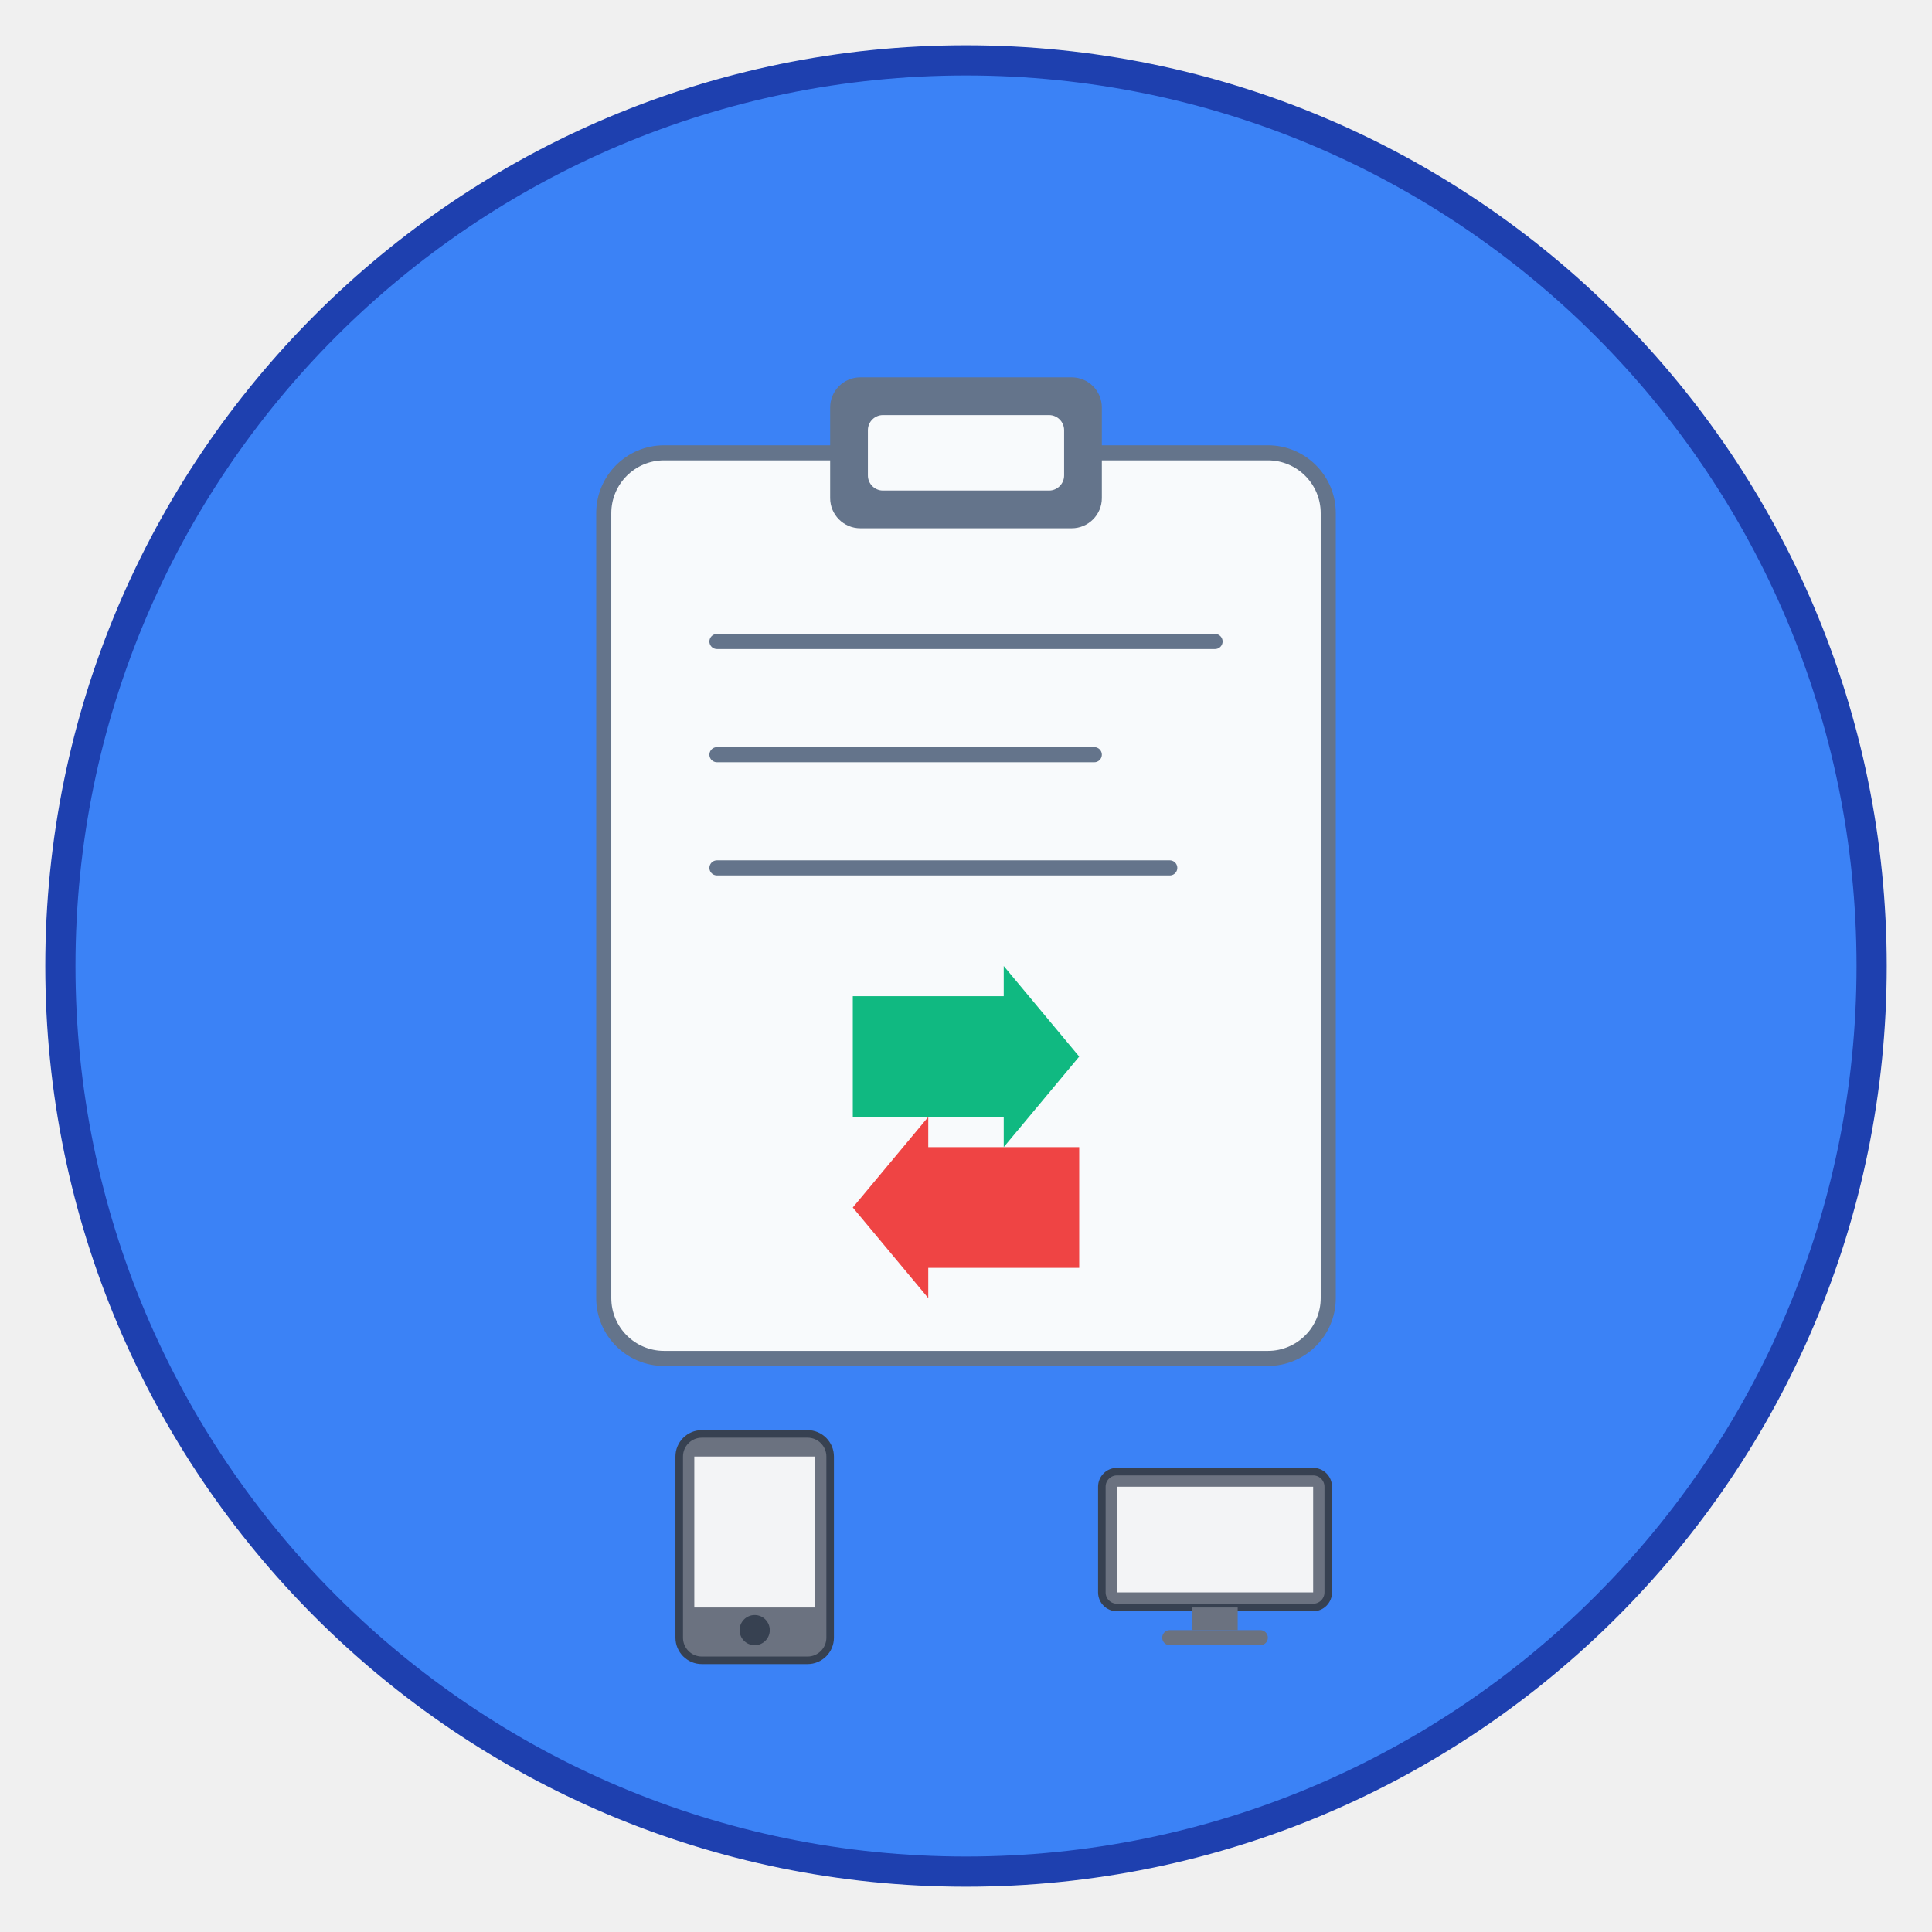
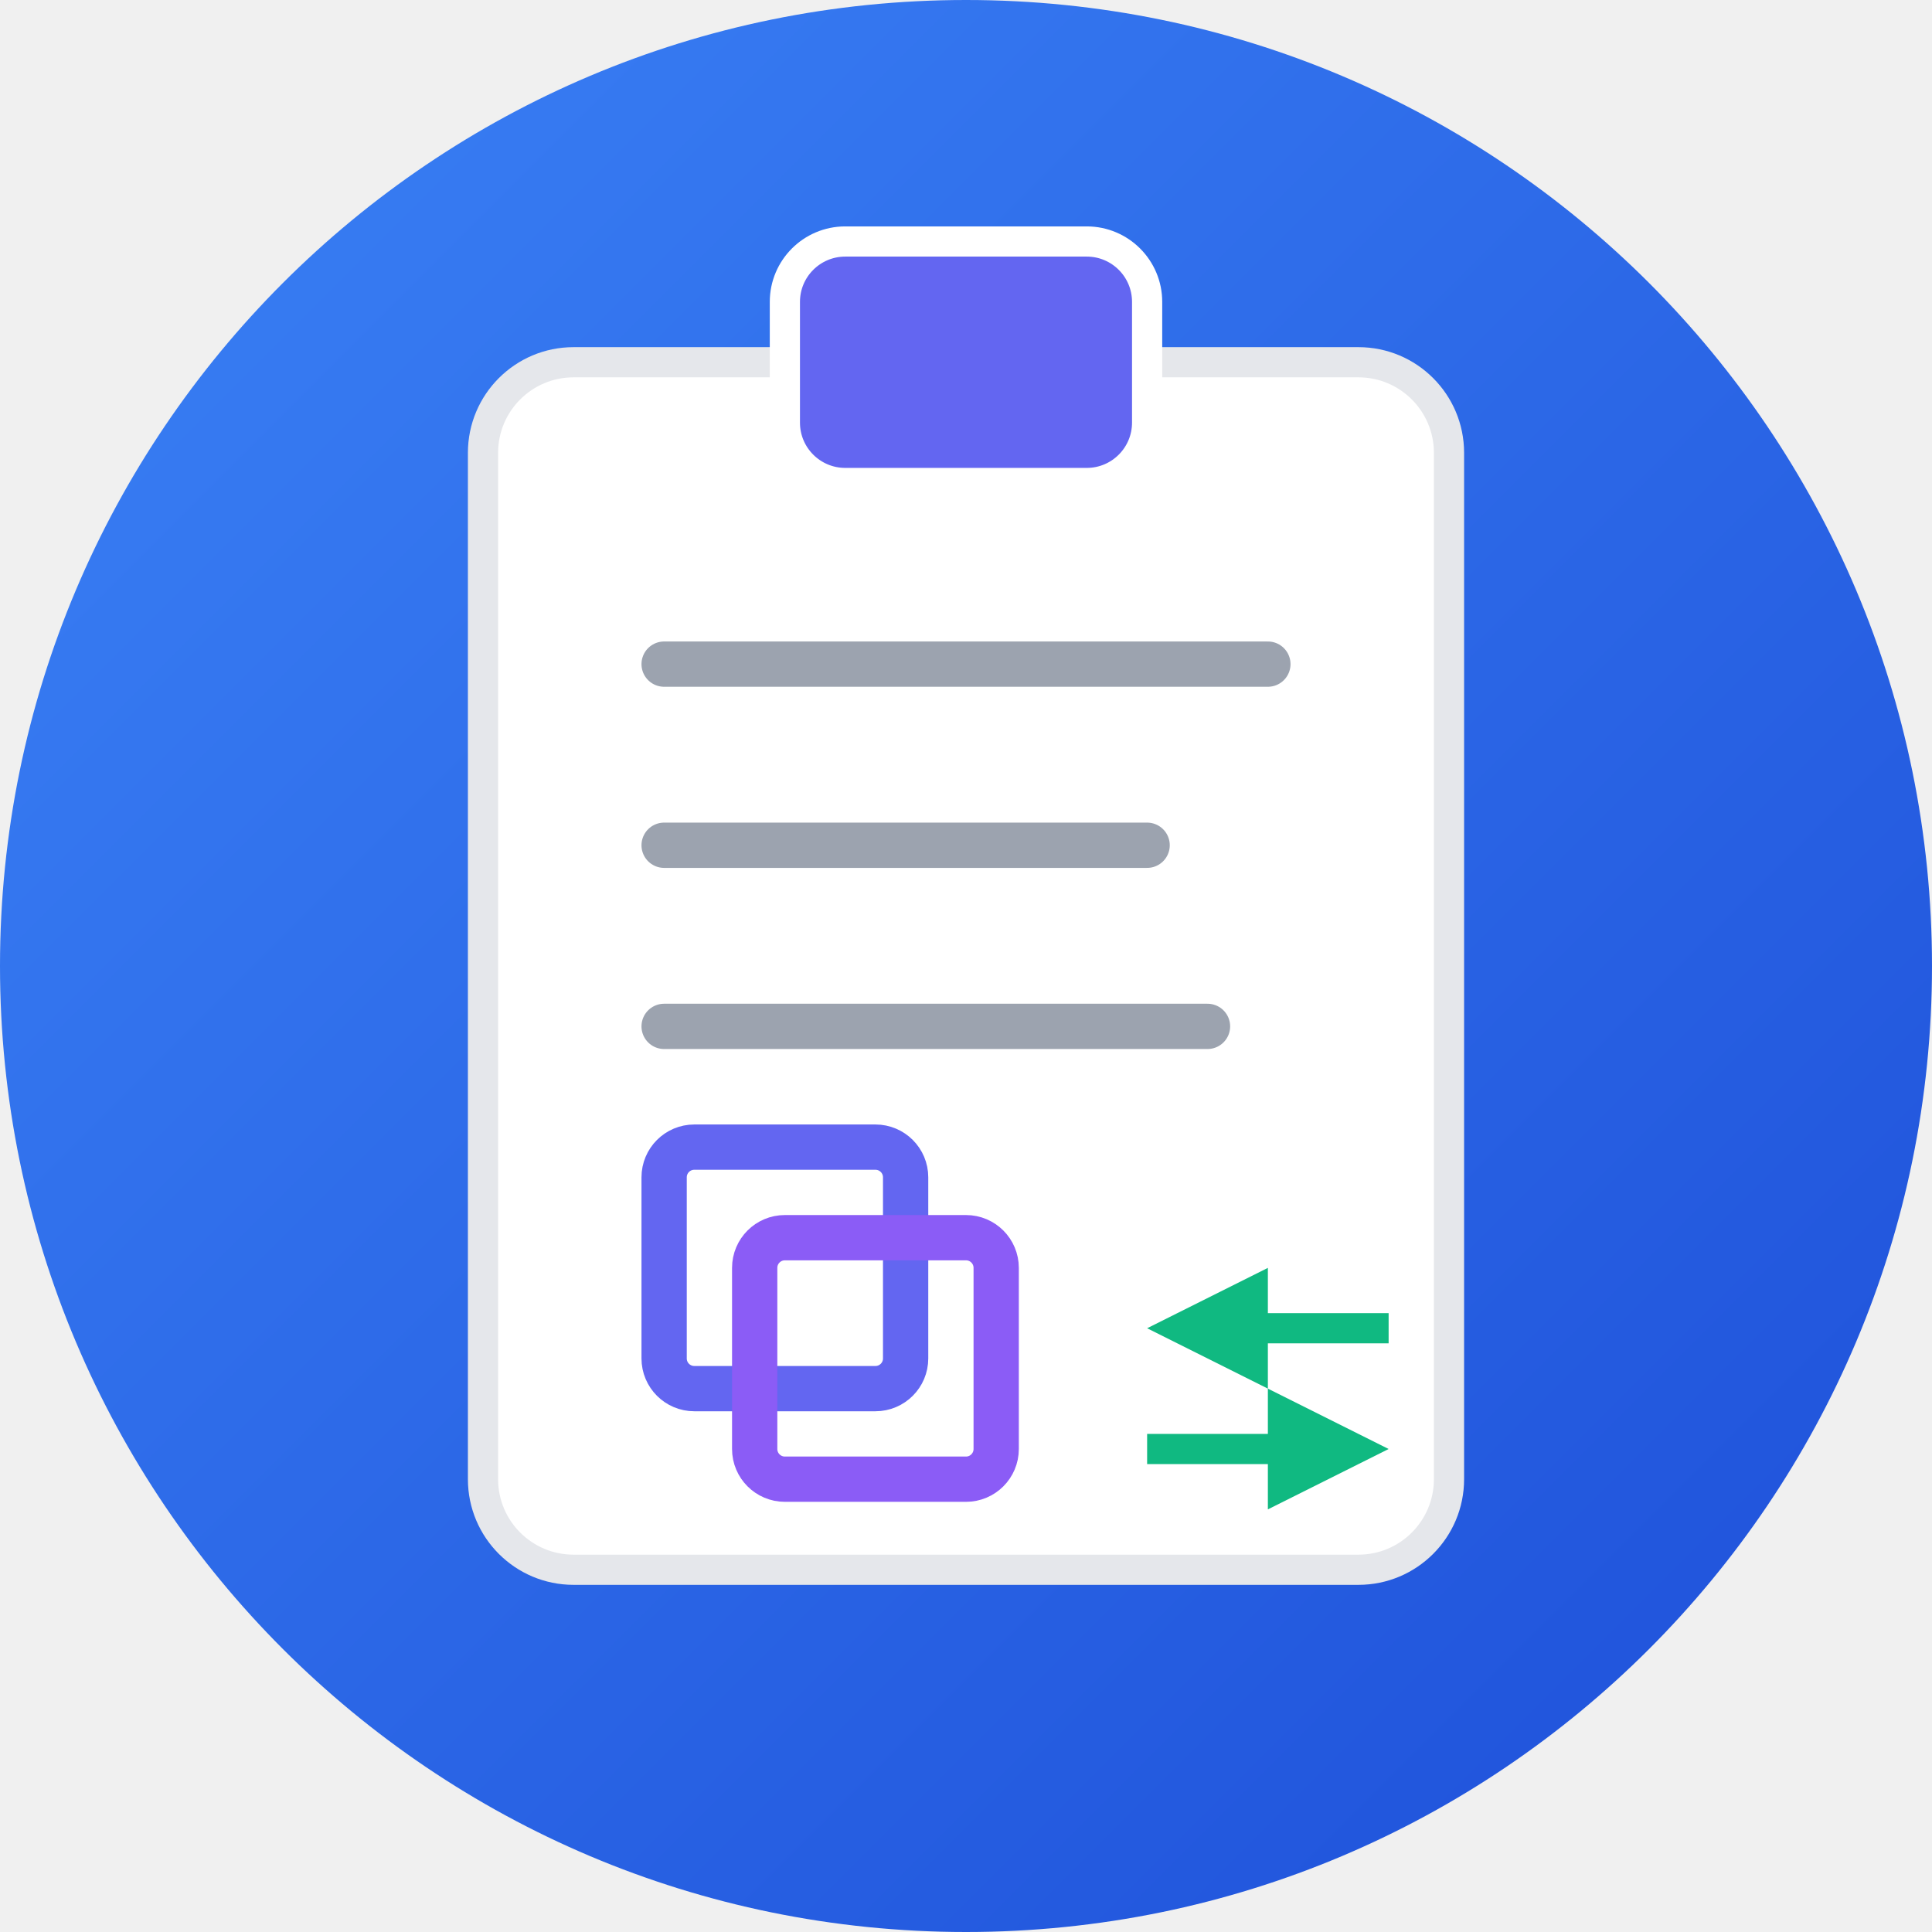
- <svg xmlns="http://www.w3.org/2000/svg" width="256" height="256" viewBox="0 0 256 256" fill="none">
-   <circle cx="128" cy="128" r="120" fill="#3B82F6" stroke="#1E40AF" stroke-width="4" />
-   <rect x="80" y="60" width="96" height="120" rx="8" fill="#F8FAFC" stroke="#64748B" stroke-width="2" />
-   <rect x="110" y="50" width="36" height="20" rx="4" fill="#64748B" />
-   <rect x="115" y="55" width="26" height="10" rx="2" fill="#F8FAFC" />
-   <line x1="95" y1="85" x2="161" y2="85" stroke="#64748B" stroke-width="2" stroke-linecap="round" />
-   <line x1="95" y1="100" x2="145" y2="100" stroke="#64748B" stroke-width="2" stroke-linecap="round" />
-   <line x1="95" y1="115" x2="155" y2="115" stroke="#64748B" stroke-width="2" stroke-linecap="round" />
-   <g transform="translate(128, 140)">
-     <path d="M-15 -8 L5 -8 L5 -12 L15 0 L5 12 L5 8 L-15 8 Z" fill="#10B981" />
-     <path d="M15 -8 L-5 -8 L-5 -12 L-15 0 L-5 12 L-5 8 L15 8 Z" fill="#EF4444" transform="translate(0, 20)" />
+ <svg xmlns="http://www.w3.org/2000/svg" width="64" height="64" viewBox="0 0 64 64" fill="none">
+   <circle cx="32" cy="32" r="32" fill="url(#gradient)" />
+   <rect x="16" y="12" width="32" height="40" rx="3" fill="#ffffff" stroke="#e5e7eb" stroke-width="1" />
+   <rect x="26" y="8" width="12" height="8" rx="2" fill="#6366f1" stroke="#ffffff" stroke-width="1" />
+   <line x1="22" y1="22" x2="42" y2="22" stroke="#9ca3af" stroke-width="1.5" stroke-linecap="round" />
+   <line x1="22" y1="28" x2="38" y2="28" stroke="#9ca3af" stroke-width="1.5" stroke-linecap="round" />
+   <line x1="22" y1="34" x2="40" y2="34" stroke="#9ca3af" stroke-width="1.5" stroke-linecap="round" />
+   <rect x="22" y="38" width="8" height="8" rx="1" fill="none" stroke="#6366f1" stroke-width="1.5" />
+   <rect x="25" y="41" width="8" height="8" rx="1" fill="none" stroke="#8b5cf6" stroke-width="1.5" />
+   <g transform="translate(36, 40)">
+     <path d="M2 4 L6 2 L6 3.5 L10 3.5 L10 4.5 L6 4.5 L6 6 Z" fill="#10b981" />
+     <path d="M10 8 L6 10 L6 8.5 L2 8.5 L2 7.5 L6 7.5 L6 6 Z" fill="#10b981" />
  </g>
-   <g transform="translate(90, 190)">
-     <rect x="0" y="0" width="20" height="30" rx="3" fill="#6B7280" stroke="#374151" stroke-width="1" />
-     <rect x="2" y="3" width="16" height="20" fill="#F3F4F6" />
-     <circle cx="10" cy="26" r="2" fill="#374151" />
-   </g>
-   <g transform="translate(146, 190)">
-     <rect x="0" y="5" width="30" height="18" rx="2" fill="#6B7280" stroke="#374151" stroke-width="1" />
-     <rect x="2" y="7" width="26" height="14" fill="#F3F4F6" />
-     <rect x="12" y="23" width="6" height="3" fill="#6B7280" />
-     <rect x="8" y="26" width="14" height="2" rx="1" fill="#6B7280" />
-   </g>
+   <defs>
+     <linearGradient id="gradient" x1="0%" y1="0%" x2="100%" y2="100%">
+       <stop offset="0%" style="stop-color:#3b82f6;stop-opacity:1" />
+       <stop offset="100%" style="stop-color:#1d4ed8;stop-opacity:1" />
+     </linearGradient>
+   </defs>
</svg>
